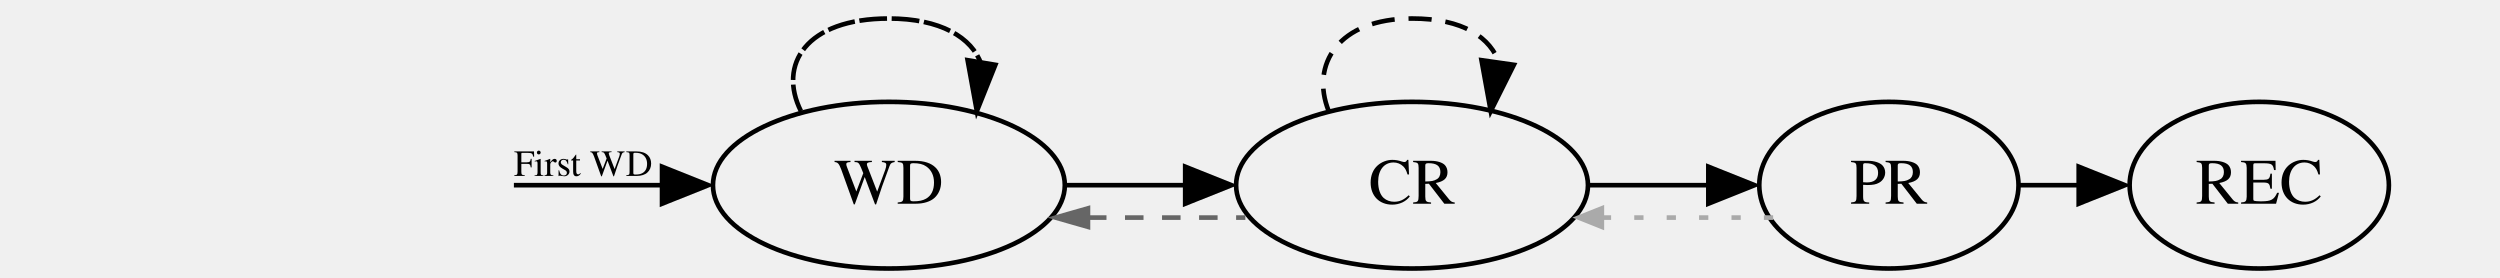
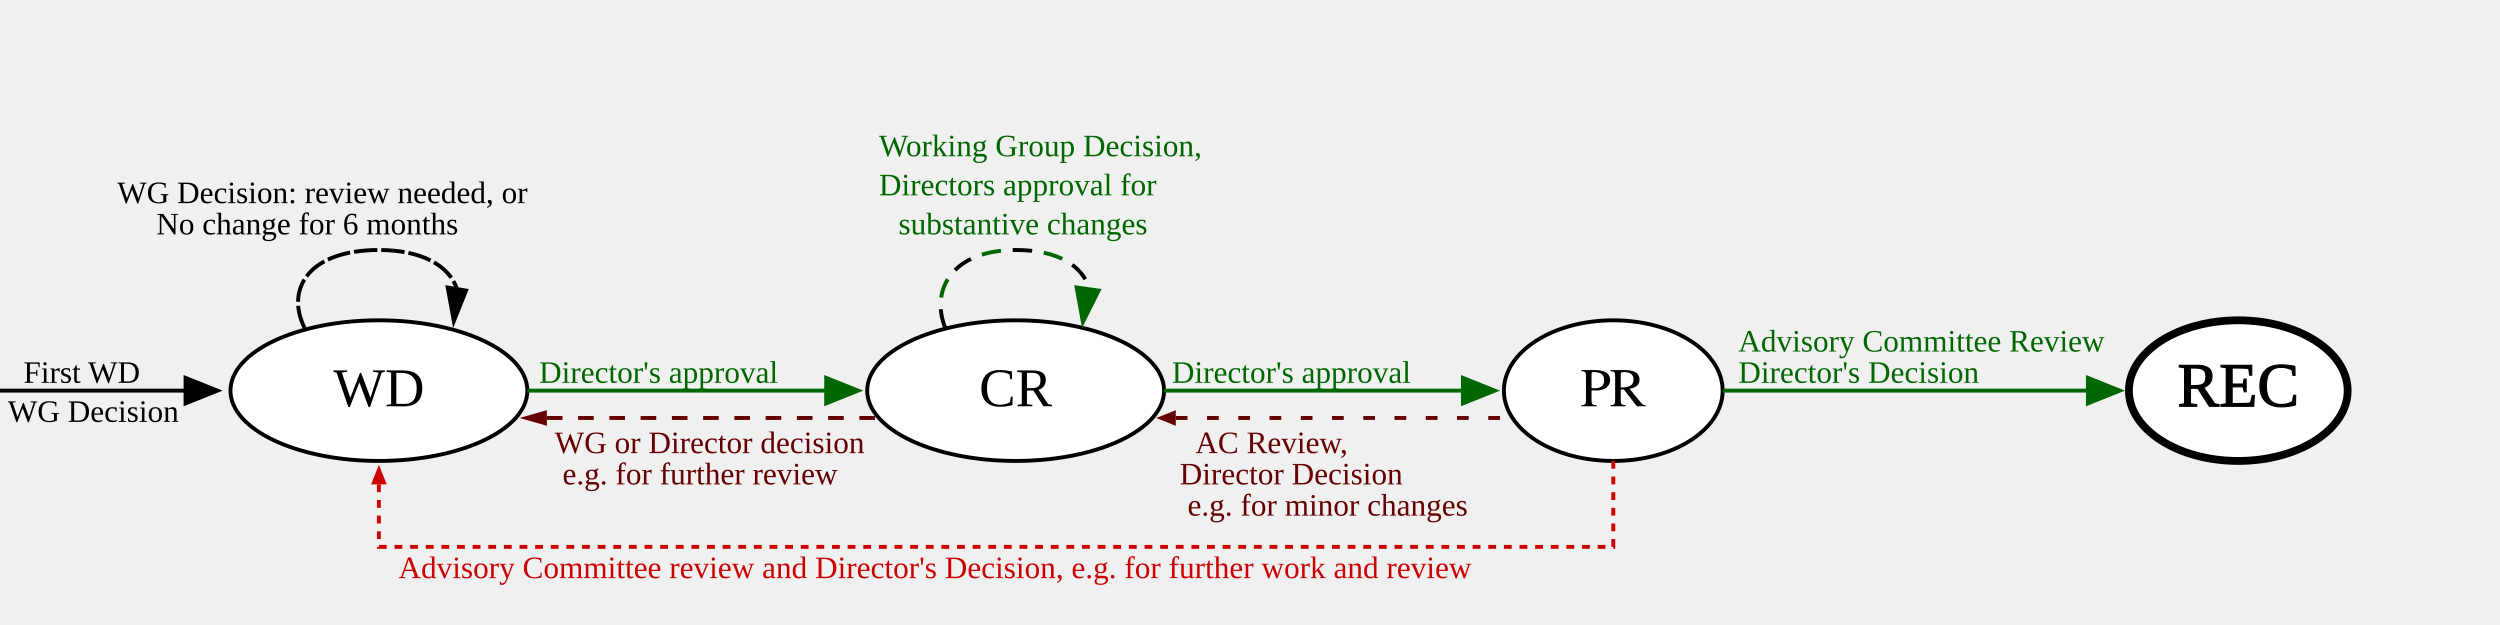
- <svg xmlns="http://www.w3.org/2000/svg" xmlns:xlink="http://www.w3.org/1999/xlink" viewBox="0 0 450 60" height="5em" width="45em">
-   <g id="ToFPWD" stroke="black" fill="black">
-     <a xlink:href="#first-wd">
-       <text font-size="8" font-family="Times,serif" y="38" x="66" text-anchor="start" stroke="none">First WD</text>
-     </a>
-     <path d="M66,40h33" />
-     <polygon points="98,36 108,40 98,44" />
-   </g>
-   <g id="nodeWD">
-     <ellipse ry="18" rx="38" cy="40" cx="147" stroke="black" fill="none" />
-     <a xlink:href="#RecsWD">
-       <text font-size="14" font-family="Times,serif" y="44" x="147" text-anchor="middle">WD</text>
-     </a>
-   </g>
-   <g id="repeatWD" stroke="black">
-     <path d="M128,24C123,14 129,4 147,4 158,4 165,8 167,14" fill="none" stroke-dasharray="6 1" />
-     <polygon points="170,14 166,24 164,13" />
-   </g>
-   <g class="edge" id="toCR" stroke="black" fill="black">
-     <path d="M185,40h31" />
-     <polygon points="211,36 221,40 211,44" />
-   </g>
-   <g id="nodeCR">
-     <ellipse ry="18" rx="38" cy="40" cx="260" stroke="black" fill="none" />
-     <a xlink:href="#RecsCR">
-       <text font-size="14" font-family="Times,serif" y="44" x="260" text-anchor="middle">CR</text>
-     </a>
-   </g>
-   <g class="edge" id="repeatCR" stroke="black" fill="black">
-     <path d="M242,24C238,14 244,4 260,4 271,4 277,8 279,14" stroke-dasharray="5 3" fill="none" />
-     <polygon points="282,14 277,24 275,13" />
-   </g>
-   <g id="backToWD" stroke="#666" fill="#666">
-     <path d="M190,47h34" stroke-dasharray="4 4" />
-     <polygon points="190,45 183,47 190,49" />
-   </g>
-   <g class="edge" id="ToPR" stroke="black" fill="black">
-     <path d="M298,40h27" />
-     <polygon points="324,36 334,40 324,44" />
-   </g>
-   <g id="nodePR">
-     <ellipse ry="18" rx="28" cy="40" cx="363" stroke="black" fill="none" />
-     <a xlink:href="#RecsPR">
-       <text font-size="14" font-family="Times,serif" y="44" x="363" text-anchor="middle">PR</text>
-     </a>
-   </g>
-   <g id="BackToCR" stroke="#aaa" fill="#aaa">
-     <path d="M301,47h38" stroke-dasharray="2 5" />
-     <polygon points="301,45 296,47 301,49" />
-   </g>
-   <g id="ToRec" stroke="black" fill="black">
-     <path d="M391,40h20" />
-     <polygon points="404,36 414,40 404,44" />
-   </g>
-   <g id="nodeRec">
-     <ellipse ry="18" rx="28" cy="40" cx="443" stroke="black" fill="none" />
-     <a xlink:href="#RecsW3C">
-       <text font-size="14" font-family="Times,serif" y="44" x="443" text-anchor="middle">REC</text>
-     </a>
+ <svg xmlns="http://www.w3.org/2000/svg" xmlns:xlink="http://www.w3.org/1999/xlink" viewBox="0 40 640 160" height="20em" width="80em">
+   <g id="basicProcess" role="list">
+     <g id="Modif-FPWD" role="listitem" aria-labelledby="modif-fpwd-label modif-fpwd-text">
+       <text font-size="8">
+         <a xlink:href="#first-wd">
+           <tspan y="138" x="6">First WD</tspan>
+         </a>
+         <tspan x="2" y="148">WG Decision</tspan>
+       </text>
+       <path d="M0,140h53" fill="none" stroke="#000" />
+       <polygon points="47,136 57,140 47,144" />
+     </g>
+     <g id="Modif-nodeWD" role="list" aria-labelledby="modif-nodewd-label">
+       <ellipse ry="18" rx="38" cy="140" cx="97" stroke="black" fill="#fff" />
+       <a xlink:href="#RecsWD" aria-labelledby="modif-nodewd-label">
+         <text font-size="14" y="144" x="97" text-anchor="middle">WD</text>
+       </a>
+       <g id="Modif-repeatWD" role="listitem" aria-labelledby="modif-repeatwd-label modif-repeatwd-text">
+         <text id="modif-repeatwd-text" font-size="8">
+           <tspan x="30" y="92">WG Decision: review needed, or</tspan>
+           <tspan x="40" y="100">No change for 6 months</tspan>
+         </text>
+         <path d="M78,124C73,114 79,104 97,104 108,104 115,108 117,114" fill="none" stroke="black" stroke-dasharray="6 1" />
+         <polygon points="120,114 116,124 114,113" />
+       </g>
+       <g id="Modif-toCR" role="listitem" aria-labelledby="modif-tocr-label modif-tocr-text" fill="#060">
+         <text role="none" id="modif-tocr-text" x="138" y="138" font-size="8">Director's approval</text>
+         <path stroke="#060" d="M135,140h81" />
+         <polygon points="211,136 221,140 211,144" />
+       </g>
+     </g>
+     <g id="Modif-nodeCR" role="list" aria-labelledby="modif-nodecr-label">
+       <ellipse ry="18" rx="38" cy="140" cx="260" stroke="black" fill="#fff" />
+       <a xlink:href="#RecsCR">
+         <text font-size="14" y="144" x="260" text-anchor="middle">CR</text>
+       </a>
+       <g role="listitem" id="Modif-repeatCR" aria-labelledby="modif-repeatcr-label modif-repeatcr-text" fill="#060">
+         <text role="none" font-size="8" id="modif-repeatcr-text">
+           <tspan x="225" y="80">Working Group Decision,</tspan>
+           <tspan x="225" y="90">Directors approval for</tspan>
+           <tspan x="230" y="100">substantive changes</tspan>
+         </text>
+         <path stroke="#000" d="M242,124C238,114 244,104 260,104 271,104 277,108 279,114" stroke-dasharray="5 11" fill="none" />
+         <path stroke="#060" d="M242,124C238,114 244,104 260,104 271,104 277,108 279,114" stroke-dasharray="5 11" stroke-dashoffset="8" fill="none" />
+         <polygon points="282,114 277,124 275,113" />
+       </g>
+       <g id="Modif-ToPR" role="listitem" aria-labelledby="modif-topr-label modif-topr-text" fill="#060">
+         <text role="none" id="modif-topr-text" x="300" y="138" font-size="8">Director's approval</text>
+         <path d="M298,140h77" stroke="#060" />
+         <polygon points="374,136 384,140 374,144" />
+       </g>
+       <g id="Modif-backToWD" role="listitem" aria-labelledby="modif-backtowd-label modif-backtowd-text" fill="#600">
+         <text role="none" id="modif-backtowd-text" font-size="8">
+           <tspan x="142" y="156">WG or Director decision</tspan>
+           <tspan x="144" y="164">e.g. for further review</tspan>
+         </text>
+         <path d="M140,147h84" stroke-dasharray="4 4" stroke="#600" />
+         <polygon points="140,145 133,147 140,149" />
+       </g>
+     </g>
+     <g id="Modif-nodePR" role="list" aria-labelledby="modif-nodepr-label">
+       <ellipse ry="18" rx="28" cy="140" cx="413" stroke="black" fill="#fff" />
+       <a xlink:href="#RecsPR">
+         <text font-size="14" font-family="Times,serif" y="144" x="413" text-anchor="middle">PR</text>
+       </a>
+       <g id="Modif-ToRec" role="listitem" aria-labelledby="modif-torec-label modif-torec-text" fill="#060">
+         <text role="none" id="modif-torec-text" x="300" y="138" font-size="8">
+           <tspan x="445" y="130">Advisory Committee Review</tspan>
+           <tspan x="445" y="138">Director's Decision</tspan>
+         </text>
+         <path d="M441,140h100" stroke="#060" />
+         <polygon points="534,136 544,140 534,144" />
+       </g>
+       <g id="Modif-BackToCR" role="listitem" aria-labelledby="modif-backtocr-label modif-backtocr-text" fill="#600">
+         <text id="modif-backtocr-text" font-size="8">
+           <tspan x="306" y="156">AC Review, </tspan>
+           <tspan x="302" y="164">Director Decision</tspan>
+           <tspan x="304" y="172">e.g. for minor changes</tspan>
+         </text>
+         <path d="M301,147h88" stroke-dasharray="3 5" stroke="#600" />
+         <polygon points="301,145 296,147 301,149" />
+       </g>
+       <g id="Modif-PRBackToWD" role="listitem" aria-labelledby="modif-prbacktowd-label modif-prbacktowd-text" fill="#c00">
+         <text role="none" id="modif-prbacktowd-text" font-size="8">
+           <tspan x="102" y="188">Advisory Committee review and Director's Decision, e.g. for further work and review</tspan>
+         </text>
+         <path d="M413,158v22h-316v-16" stroke-dasharray="2 2" stroke="#c00" fill="none" />
+         <polygon points="95,164 97,159 99,164" />
+       </g>
+     </g>
+     <g id="Modif-nodeRec" stroke="black" aria-labelledby="modif-noderec-label">
+       <ellipse ry="18" rx="28" cy="140" cx="573" fill="#fff" stroke-width="2" />
+       <a xlink:href="#RecsW3C">
+         <text font-size="16" y="144" x="573" text-anchor="middle" stroke-width=".3">REC</text>
+       </a>
+     </g>
  </g>
</svg>
